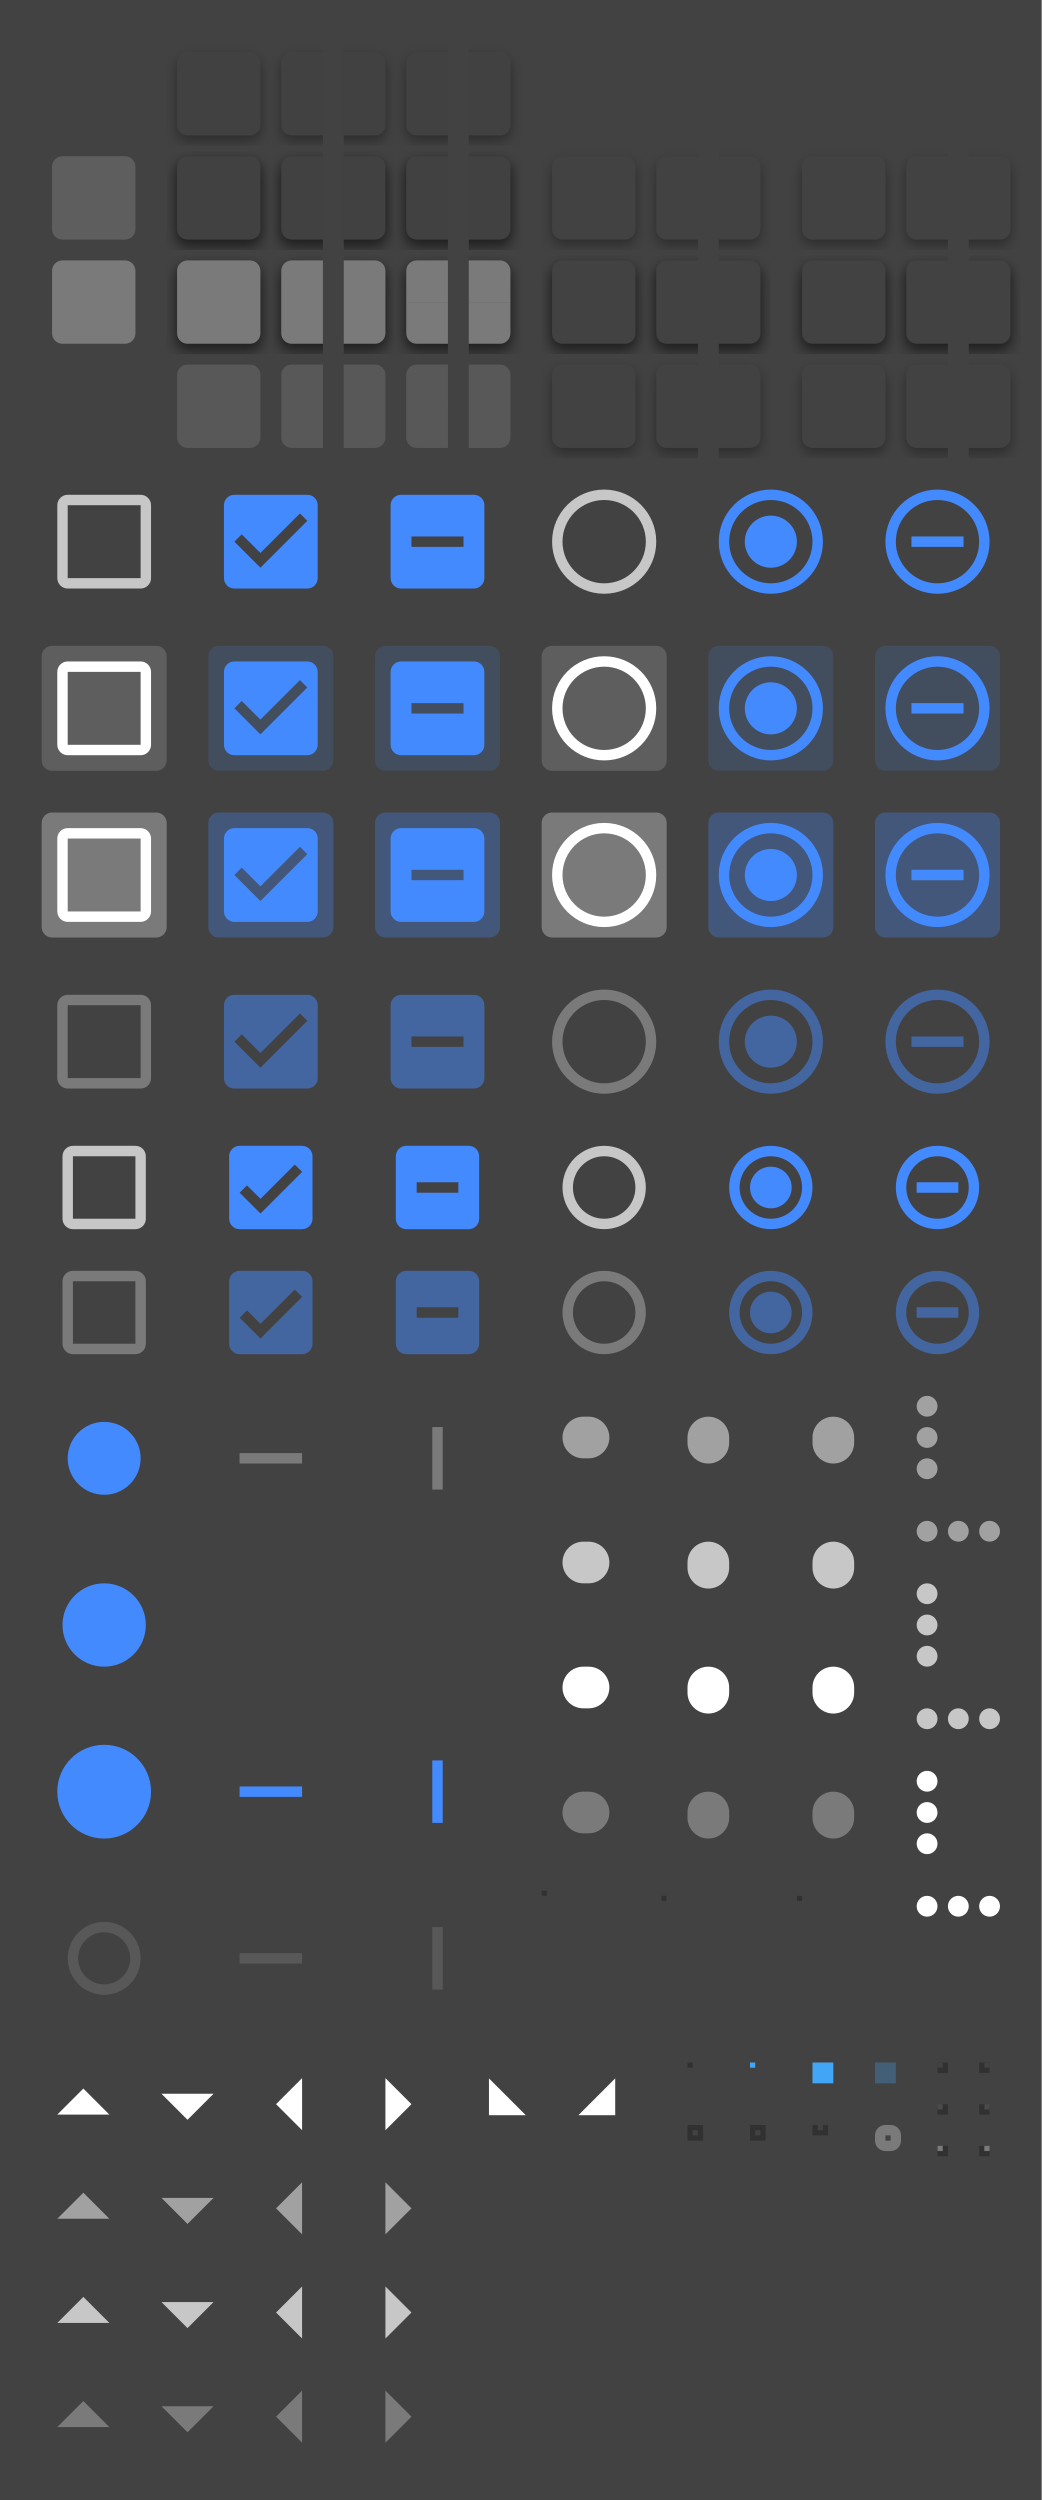
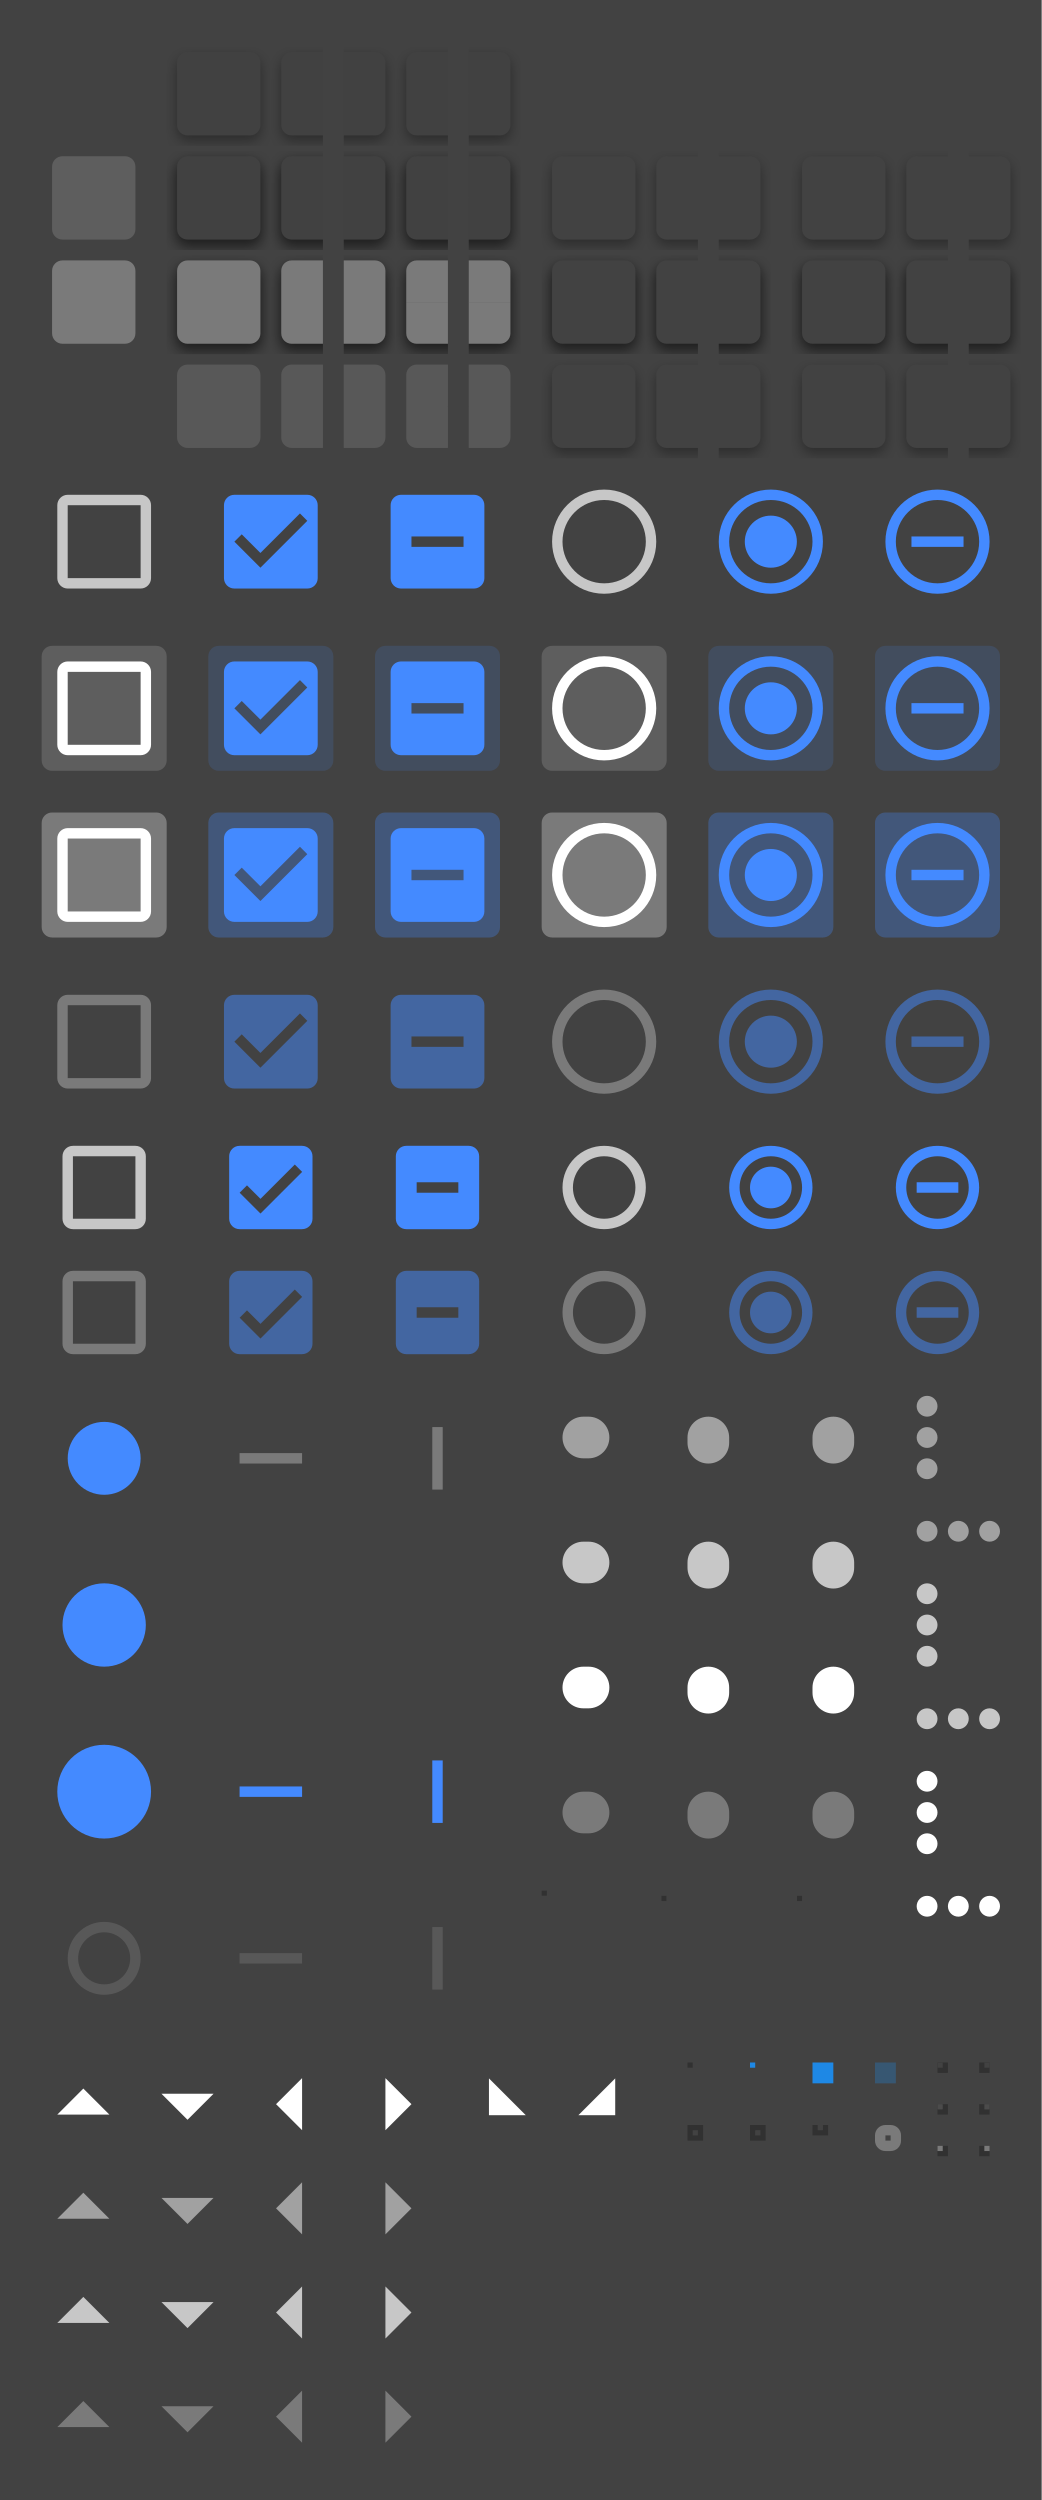
<svg xmlns="http://www.w3.org/2000/svg" xmlns:xlink="http://www.w3.org/1999/xlink" width="200" height="480" viewBox="0 0 200 480">
  <rect width="200" height="480" fill="url(#color-bg)" />
  <defs>
    <linearGradient id="color-fg">
      <stop stop-color="#FFFFFF" />
    </linearGradient>
    <linearGradient id="color-fg-disabled">
      <stop stop-color="#FFFFFF" stop-opacity="0.5" />
    </linearGradient>
    <linearGradient id="color-fg-secondary">
      <stop stop-color="#FFFFFF" stop-opacity="0.7" />
    </linearGradient>
    <linearGradient id="color-fg-secondary-disabled">
      <stop stop-color="#FFFFFF" stop-opacity="0.3" />
    </linearGradient>
    <linearGradient id="color-divider">
      <stop stop-color="#FFFFFF" stop-opacity="0.12" />
    </linearGradient>
    <linearGradient id="color-primary">
-       <stop stop-color="#42A5F5" />
+       <stop stop-color="#1E88E5" />
    </linearGradient>
    <linearGradient id="color-accent">
      <stop stop-color="#448aff" />
    </linearGradient>
    <linearGradient id="color-accent-insensitive">
      <stop stop-color="#448aff" stop-opacity="0.5" />
    </linearGradient>
    <linearGradient id="color-bg">
      <stop stop-color="#424242" />
    </linearGradient>
    <linearGradient id="color-bg-lighter">
      <stop stop-color="#414141" />
    </linearGradient>
    <linearGradient id="color-base">
      <stop stop-color="#424242" />
    </linearGradient>
    <linearGradient id="color-base-alt">
      <stop stop-color="#424242" />
    </linearGradient>
    <linearGradient id="color-border">
      <stop stop-color="#000000" stop-opacity="0.26" />
    </linearGradient>
    <filter id="1" color-interpolation-filters="sRGB" x="0" y="0" width="1" height="1">
      <feFlood flood-color="#000000" flood-opacity="0.12" result="flood" />
      <feComposite operator="in" in="flood" in2="SourceGraphic" result="composite1" />
      <feGaussianBlur stdDeviation="1.5" in="composite1" result="blur" />
      <feOffset dx="0" dy="1" result="offset" />
      <feComposite in="SourceGraphic" in2="offset" result="fbSourceGraphic" />
      <feFlood flood-color="#000000" flood-opacity="0.24" result="flood" />
      <feComposite operator="in" in="flood" in2="fbSourceGraphic" result="composite1" />
      <feGaussianBlur stdDeviation="1" in="composite1" result="blur" />
      <feOffset dx="0" dy="1" result="offset" />
      <feComposite in="fbSourceGraphic" in2="offset" result="composite2" />
    </filter>
    <rect id="1x1" width="1" height="1" />
    <rect id="2x2" width="2" height="2" />
    <rect id="4x4" width="4" height="4" />
    <rect id="16x16" width="16" height="16" opacity="0" />
    <rect id="17x17" width="17" height="17" opacity="0" />
    <rect id="24x24" width="24" height="24" opacity="0" />
    <clipPath id="left">
      <rect width="10" height="20" />
    </clipPath>
    <clipPath id="right">
      <rect width="10" height="20" x="10" />
    </clipPath>
    <clipPath id="left-top">
      <rect width="10" height="10" />
    </clipPath>
    <clipPath id="left-bottom">
      <rect width="10" height="10" y="10" />
    </clipPath>
    <clipPath id="right-top">
      <rect width="10" height="10" x="10" />
    </clipPath>
    <clipPath id="right-bottom">
      <rect width="10" height="10" x="10" y="10" />
    </clipPath>
    <g id="base-box">
      <rect width="20" height="20" opacity="0" />
      <rect x="2" y="2" width="16" height="16" rx="2" ry="2" />
    </g>
    <use xlink:href="#base-box" id="base-flat-button" fill="url(#color-fg)" opacity="0" />
    <use xlink:href="#base-box" id="base-flat-button-hover" fill="url(#color-fg)" opacity="0.15" />
    <use xlink:href="#base-box" id="base-flat-button-active" fill="url(#color-fg)" opacity="0.3" />
    <use xlink:href="#base-box" id="base-flat-button-insensitive" fill="url(#color-fg)" opacity="0" />
    <use xlink:href="#base-box" id="base-button" fill="url(#color-bg-lighter)" filter="url(#1)" />
    <use xlink:href="#base-button" id="base-button-hover" filter="url(#1)" />
    <g id="base-button-active">
      <use xlink:href="#base-button-hover" />
      <use xlink:href="#base-flat-button-active" />
    </g>
    <use xlink:href="#base-box" id="base-button-insensitive" fill="url(#color-divider)" />
    <use xlink:href="#1x1" id="base-entry-background" fill="url(#color-base)" />
    <use xlink:href="#1x1" id="base-entry-background-insensitive" fill="url(#color-base-alt)" />
    <use xlink:href="#base-box" id="base-entry-box" fill="url(#color-base)" filter="url(#1)" />
    <use xlink:href="#base-entry-box" id="base-entry-box-active" filter="url(#1)" />
    <use xlink:href="#base-box" id="base-entry-box-insensitive" fill="url(#color-base-alt)" filter="url(#1)" />
    <rect id="background-fill" width="20" height="20" />
    <g id="base-entry">
      <use xlink:href="#background-fill" />
      <use xlink:href="#base-entry-box" />
    </g>
    <g id="base-entry-active">
      <use xlink:href="#background-fill" />
      <use xlink:href="#base-entry-box-active" />
    </g>
    <g id="base-entry-insensitive">
      <use xlink:href="#background-fill" />
      <use xlink:href="#base-entry-box-insensitive" />
    </g>
    <use clip-path="url(#left)" xlink:href="#base-button" id="base-combo-rtl-button" />
    <use clip-path="url(#left)" xlink:href="#base-button-hover" id="base-combo-rtl-button-hover" />
    <use clip-path="url(#left)" xlink:href="#base-button-active" id="base-combo-rtl-button-active" />
    <use clip-path="url(#left)" xlink:href="#base-button-insensitive" id="base-combo-rtl-button-insensitive" />
    <use clip-path="url(#right)" xlink:href="#base-button" id="base-combo-ltr-button" />
    <use clip-path="url(#right)" xlink:href="#base-button-hover" id="base-combo-ltr-button-hover" />
    <use clip-path="url(#right)" xlink:href="#base-button-active" id="base-combo-ltr-button-active" />
    <use clip-path="url(#right)" xlink:href="#base-button-insensitive" id="base-combo-ltr-button-insensitive" />
    <use clip-path="url(#left-top)" xlink:href="#base-button" id="base-spin-rtl-up" />
    <use clip-path="url(#left-top)" xlink:href="#base-button-hover" id="base-spin-rtl-up-hover" />
    <use clip-path="url(#left-top)" xlink:href="#base-button-active" id="base-spin-rtl-up-active" />
    <use clip-path="url(#left-top)" xlink:href="#base-button-insensitive" id="base-spin-rtl-up-insensitive" />
    <use clip-path="url(#left-bottom)" xlink:href="#base-button" id="base-spin-rtl-down" />
    <use clip-path="url(#left-bottom)" xlink:href="#base-button-hover" id="base-spin-rtl-down-hover" />
    <use clip-path="url(#left-bottom)" xlink:href="#base-button-active" id="base-spin-rtl-down-active" />
    <use clip-path="url(#left-bottom)" xlink:href="#base-button-insensitive" id="base-spin-rtl-down-insensitive" />
    <use clip-path="url(#right-top)" xlink:href="#base-button" id="base-spin-ltr-up" />
    <use clip-path="url(#right-top)" xlink:href="#base-button-hover" id="base-spin-ltr-up-hover" />
    <use clip-path="url(#right-top)" xlink:href="#base-button-active" id="base-spin-ltr-up-active" />
    <use clip-path="url(#right-top)" xlink:href="#base-button-insensitive" id="base-spin-ltr-up-insensitive" />
    <use clip-path="url(#right-bottom)" xlink:href="#base-button" id="base-spin-ltr-down" />
    <use clip-path="url(#right-bottom)" xlink:href="#base-button-hover" id="base-spin-ltr-down-hover" />
    <use clip-path="url(#right-bottom)" xlink:href="#base-button-active" id="base-spin-ltr-down-active" />
    <use clip-path="url(#right-bottom)" xlink:href="#base-button-insensitive" id="base-spin-ltr-down-insensitive" />
    <use clip-path="url(#left)" xlink:href="#base-entry" id="base-combo-ltr-entry" />
    <use clip-path="url(#left)" xlink:href="#base-entry-active" id="base-combo-ltr-entry-active" />
    <use clip-path="url(#left)" xlink:href="#base-entry-insensitive" id="base-combo-ltr-entry-insensitive" />
    <use clip-path="url(#right)" xlink:href="#base-entry" id="base-combo-rtl-entry" />
    <use clip-path="url(#right)" xlink:href="#base-entry-active" id="base-combo-rtl-entry-active" />
    <use clip-path="url(#right)" xlink:href="#base-entry-insensitive" id="base-combo-rtl-entry-insensitive" />
    <path id="checkbox-unchecked-path" d="M19 5v14H5V5h14m0-2H5c-1.1 0-2 .9-2 2v14c0 1.1.9 2 2 2h14c1.1 0 2-.9 2-2V5c0-1.1-.9-2-2-2z" />
    <path id="checkbox-checked-path" d="M19 3H5c-1.11 0-2 .9-2 2v14c0 1.1.89 2 2 2h14c1.11 0 2-.9 2-2V5c0-1.1-.89-2-2-2zm-9 14l-5-5 1.41-1.41L10 14.17l7.59-7.59L19 8l-9 9z" />
    <path id="checkbox-mixed-path" d="M19 3H5c-1.1 0-2 .9-2 2v14c0 1.1.9 2 2 2h14c1.1 0 2-.9 2-2V5c0-1.1-.9-2-2-2zm-2 10H7v-2h10v2z" />
    <path id="radio-unchecked-path" d="M12 2C6.48 2 2 6.48 2 12s4.48 10 10 10 10-4.48 10-10S17.52 2 12 2zm0 18c-4.42 0-8-3.58-8-8s3.58-8 8-8 8 3.58 8 8-3.58 8-8 8z" />
    <path id="radio-checked-path" d="M12 7c-2.76 0-5 2.24-5 5s2.24 5 5 5 5-2.24 5-5-2.24-5-5-5zm0-5C6.48 2 2 6.48 2 12s4.48 10 10 10 10-4.48 10-10S17.52 2 12 2zm0 18c-4.42 0-8-3.58-8-8s3.58-8 8-8 8 3.58 8 8-3.58 8-8 8z" />
    <path id="radio-mixed-path" d="m12 2c-5.52 0-10 4.48-10 10s4.48 10 10 10 10-4.48 10-10-4.48-10-10-10zm0 2c4.42 0 8 3.58 8 8s-3.58 8-8 8-8-3.58-8-8 3.58-8 8-8zm-5 7v2h10v-2h-10z" />
    <path id="menu-checkbox-unchecked-path" d="m2 0a2 2 0 0 0 -2 2v12a2 2 0 0 0 2 2h12a2 2 0 0 0 2 -2v-12a2 2 0 0 0 -2 -2h-12zm0 2h12v12h-12v-12z" />
    <path id="menu-checkbox-checked-path" d="m2 0a2 2 0 0 0 -2 2v12a2 2 0 0 0 2 2h12a2 2 0 0 0 2 -2v-12a2 2 0 0 0 -2 -2h-12zm10.6 3.59l1.41 1.41-8 8-4-4 1.41-1.41 2.59 2.59 6.59-6.59z" />
    <path id="menu-checkbox-mixed-path" d="m2 0a2 2 0 0 0 -2 2v12a2 2 0 0 0 2 2h12a2 2 0 0 0 2 -2v-12a2 2 0 0 0 -2 -2h-12zm2 7h8v2h-8v-2z" />
    <path id="menu-radio-unchecked-path" d="m8 0a8 8 0 0 0 -8 8 8 8 0 0 0 8 8 8 8 0 0 0 8 -8 8 8 0 0 0 -8 -8zm0 2a6 6 0 0 1 6 6 6 6 0 0 1 -6 6 6 6 0 0 1 -6 -6 6 6 0 0 1 6 -6z" />
    <path id="menu-radio-checked-path" d="m8 0a8 8 0 0 0 -8 8 8 8 0 0 0 8 8 8 8 0 0 0 8 -8 8 8 0 0 0 -8 -8zm0 2a6 6 0 0 1 6 6 6 6 0 0 1 -6 6 6 6 0 0 1 -6 -6 6 6 0 0 1 6 -6zm0 2a4 4 0 0 0 -4 4 4 4 0 0 0 4 4 4 4 0 0 0 4 -4 4 4 0 0 0 -4 -4z" />
    <path id="menu-radio-mixed-path" d="m8 0a8 8 0 0 0 -8 8 8 8 0 0 0 8 8 8 8 0 0 0 8 -8 8 8 0 0 0 -8 -8zm0 2a6 6 0 0 1 6 6 6 6 0 0 1 -6 6 6 6 0 0 1 -6 -6 6 6 0 0 1 6 -6zm-4 5v2h8v-2h-8z" />
    <rect id="button-fill" width="24" height="24" rx="2" ry="2" />
    <g id="base-checkbox-unchecked">
      <use xlink:href="#button-fill" opacity="0" />
      <use xlink:href="#checkbox-unchecked-path" />
    </g>
    <g id="base-checkbox-unchecked-hover">
      <use xlink:href="#button-fill" opacity="0.15" />
      <use xlink:href="#checkbox-unchecked-path" />
    </g>
    <g id="base-checkbox-unchecked-active">
      <use xlink:href="#button-fill" opacity="0.3" />
      <use xlink:href="#checkbox-unchecked-path" />
    </g>
    <g id="base-checkbox-checked">
      <use xlink:href="#button-fill" opacity="0" />
      <use xlink:href="#checkbox-checked-path" />
    </g>
    <g id="base-checkbox-checked-hover">
      <use xlink:href="#button-fill" opacity="0.15" />
      <use xlink:href="#checkbox-checked-path" />
    </g>
    <g id="base-checkbox-checked-active">
      <use xlink:href="#button-fill" opacity="0.3" />
      <use xlink:href="#checkbox-checked-path" />
    </g>
    <g id="base-checkbox-mixed">
      <use xlink:href="#button-fill" opacity="0" />
      <use xlink:href="#checkbox-mixed-path" />
    </g>
    <g id="base-checkbox-mixed-hover">
      <use xlink:href="#button-fill" opacity="0.15" />
      <use xlink:href="#checkbox-mixed-path" />
    </g>
    <g id="base-checkbox-mixed-active">
      <use xlink:href="#button-fill" opacity="0.3" />
      <use xlink:href="#checkbox-mixed-path" />
    </g>
    <g id="base-radio-unchecked">
      <use xlink:href="#button-fill" opacity="0" />
      <use xlink:href="#radio-unchecked-path" />
    </g>
    <g id="base-radio-unchecked-hover">
      <use xlink:href="#button-fill" opacity="0.15" />
      <use xlink:href="#radio-unchecked-path" />
    </g>
    <g id="base-radio-unchecked-active">
      <use xlink:href="#button-fill" opacity="0.3" />
      <use xlink:href="#radio-unchecked-path" />
    </g>
    <g id="base-radio-checked">
      <use xlink:href="#button-fill" opacity="0" />
      <use xlink:href="#radio-checked-path" />
    </g>
    <g id="base-radio-checked-hover">
      <use xlink:href="#button-fill" opacity="0.15" />
      <use xlink:href="#radio-checked-path" />
    </g>
    <g id="base-radio-checked-active">
      <use xlink:href="#button-fill" opacity="0.3" />
      <use xlink:href="#radio-checked-path" />
    </g>
    <g id="base-radio-mixed">
      <use xlink:href="#button-fill" opacity="0" />
      <use xlink:href="#radio-mixed-path" />
    </g>
    <g id="base-radio-mixed-hover">
      <use xlink:href="#button-fill" opacity="0.15" />
      <use xlink:href="#radio-mixed-path" />
    </g>
    <g id="base-radio-mixed-active">
      <use xlink:href="#button-fill" opacity="0.3" />
      <use xlink:href="#radio-mixed-path" />
    </g>
    <g id="base-menu-checkbox-unchecked">
      <use xlink:href="#16x16" />
      <use xlink:href="#menu-checkbox-unchecked-path" />
    </g>
    <g id="base-menu-checkbox-checked">
      <use xlink:href="#16x16" />
      <use xlink:href="#menu-checkbox-checked-path" />
    </g>
    <g id="base-menu-checkbox-mixed">
      <use xlink:href="#16x16" />
      <use xlink:href="#menu-checkbox-mixed-path" />
    </g>
    <g id="base-menu-radio-unchecked">
      <use xlink:href="#16x16" />
      <use xlink:href="#menu-radio-unchecked-path" />
    </g>
    <g id="base-menu-radio-checked">
      <use xlink:href="#16x16" />
      <use xlink:href="#menu-radio-checked-path" />
    </g>
    <g id="base-menu-radio-mixed">
      <use xlink:href="#16x16" />
      <use xlink:href="#menu-radio-mixed-path" />
    </g>
    <g id="base-scale-slider">
      <use xlink:href="#24x24" />
      <circle cx="12" cy="12" r="7" fill="url(#color-accent)" />
    </g>
    <g id="base-scale-slider-hover">
      <use xlink:href="#24x24" />
      <circle cx="12" cy="12" r="8" fill="url(#color-accent)" />
    </g>
    <g id="base-scale-slider-active">
      <use xlink:href="#24x24" />
      <circle cx="12" cy="12" r="9" fill="url(#color-accent)" />
    </g>
    <g id="base-scale-slider-insensitive">
      <use xlink:href="#24x24" />
      <circle cx="12" cy="12" r="7" fill="url(#color-bg)" />
      <circle cx="12" cy="12" r="6" fill="none" stroke="url(#color-divider)" stroke-width="2" />
    </g>
    <g id="base-scale-horz-trough">
      <use xlink:href="#24x24" />
      <rect width="12" height="2" x="6" y="11" />
    </g>
    <g id="base-scale-vert-trough">
      <use xlink:href="#24x24" />
      <rect width="2" height="12" x="11" y="6" />
    </g>
    <g id="base-scrollbar-horz-slider">
      <use xlink:href="#17x17" y="-1" />
      <rect width="9" height="8" x="4" y="4" ry="4" />
    </g>
    <g id="base-scrollbar-horz-trough">
      <use xlink:href="#base-border" y="-1" />
      <use xlink:href="#base-entry-background" />
    </g>
    <use xlink:href="#base-scrollbar-horz-slider" id="base-scrollbar-vert-ltr-slider" transform="rotate(-90 8.5 8.5)" />
    <use xlink:href="#base-scrollbar-horz-trough" id="base-scrollbar-vert-ltr-trough" transform="rotate(-90 0.5 0.5)" />
    <use xlink:href="#base-scrollbar-horz-slider" id="base-scrollbar-vert-rtl-slider" transform="rotate(90 8 8)" />
    <use xlink:href="#base-scrollbar-horz-trough" id="base-scrollbar-vert-rtl-trough" transform="rotate(90 0.5 0.5)" />
    <g id="base-handle-horz">
      <circle cx="2" cy="2" r="2" />
      <circle cx="8" cy="2" r="2" />
      <circle cx="14" cy="2" r="2" />
    </g>
    <use xlink:href="#base-handle-horz" id="base-handle-vert" transform="rotate(90 2 2)" />
    <path id="pan-path" d="M 13,6 8,11 3,6 Z" />
    <g id="base-pan-down">
      <use xlink:href="#16x16" />
      <use xlink:href="#pan-path" />
    </g>
    <g id="base-pan-up">
      <use xlink:href="#16x16" />
      <use xlink:href="#pan-path" transform="rotate(180 8 8)" />
    </g>
    <g id="base-pan-left">
      <use xlink:href="#16x16" />
      <use xlink:href="#pan-path" transform="rotate(90 8 8)" />
    </g>
    <g id="base-pan-right">
      <use xlink:href="#16x16" />
      <use xlink:href="#pan-path" transform="rotate(-90 8 8)" />
    </g>
    <g id="base-pan-left-semi">
      <use xlink:href="#16x16" />
      <use xlink:href="#pan-path" transform="rotate(45 8 8)" />
    </g>
    <g id="base-pan-right-semi">
      <use xlink:href="#16x16" />
      <use xlink:href="#pan-path" transform="rotate(-45 8 8)" />
    </g>
    <use xlink:href="#1x1" id="base-border" fill="url(#color-border)" />
    <use xlink:href="#1x1" id="base-tab" fill="url(#color-primary)" />
    <use xlink:href="#4x4" id="base-progressbar-progress" fill="url(#color-primary)" />
    <g id="base-progressbar-trough">
      <use xlink:href="#4x4" fill="url(#color-bg)" />
      <use xlink:href="#base-progressbar-progress" opacity="0.3" />
    </g>
    <rect id="base-frame" x="0.5" y="0.5" width="2" height="2" fill="none" stroke="url(#color-border)" stroke-width="1" />
    <g id="base-frame-notebook">
      <rect width="3" height="3" fill="url(#color-border)" />
      <use xlink:href="#1x1" x="1" y="1" fill="url(#color-base)" />
    </g>
    <g id="base-frame-inline">
      <rect width="3" height="2" fill="url(#color-border)" />
      <use xlink:href="#1x1" x="1" fill="url(#color-base-alt)" />
    </g>
    <rect id="base-focus" x="1" y="1" width="3" height="3" rx="1" ry="1" fill="none" stroke="url(#color-fg)" stroke-width="2" opacity="0.3" />
    <g id="base-treeview-ltr-button">
      <use xlink:href="#2x2" fill="url(#color-base)" />
      <use xlink:href="#2x2" fill="url(#color-border)" />
      <use xlink:href="#1x1" fill="url(#color-base)" />
    </g>
    <g id="base-treeview-ltr-button-hover">
      <use xlink:href="#base-treeview-ltr-button" />
      <use xlink:href="#1x1" fill="url(#color-fg)" opacity="0.05" />
    </g>
    <g id="base-treeview-ltr-button-active">
      <use xlink:href="#base-treeview-ltr-button" />
      <use xlink:href="#1x1" fill="url(#color-fg)" opacity="0.3" />
    </g>
    <use xlink:href="#base-treeview-ltr-button" id="base-treeview-rtl-button" transform="scale(-1 1)" />
    <use xlink:href="#base-treeview-ltr-button-hover" id="base-treeview-rtl-button-hover" transform="scale(-1 1)" />
    <use xlink:href="#base-treeview-ltr-button-active" id="base-treeview-rtl-button-active" transform="scale(-1 1)" />
  </defs>
  <use x="8" y="8" xlink:href="#base-flat-button" id="flat-button" />
  <use x="8" y="28" xlink:href="#base-flat-button-hover" id="flat-button-hover" />
  <use x="8" y="48" xlink:href="#base-flat-button-active" id="flat-button-active" />
  <use x="8" y="68" xlink:href="#base-flat-button-insensitive" id="flat-button-insensitive" />
  <use x="32" y="8" xlink:href="#base-button" id="button" />
  <use x="32" y="28" xlink:href="#base-button-hover" id="button-hover" />
  <use x="32" y="48" xlink:href="#base-button-active" id="button-active" />
  <use x="32" y="68" xlink:href="#base-button-insensitive" id="button-insensitive" />
  <use x="52" y="8" xlink:href="#base-combo-rtl-button" id="combo-rtl-button" />
  <use x="52" y="28" xlink:href="#base-combo-rtl-button-hover" id="combo-rtl-button-hover" />
  <use x="52" y="48" xlink:href="#base-combo-rtl-button-active" id="combo-rtl-button-active" />
  <use x="52" y="68" xlink:href="#base-combo-rtl-button-insensitive" id="combo-rtl-button-insensitive" />
  <use x="56" y="8" xlink:href="#base-combo-ltr-button" id="combo-ltr-button" />
  <use x="56" y="28" xlink:href="#base-combo-ltr-button-hover" id="combo-ltr-button-hover" />
  <use x="56" y="48" xlink:href="#base-combo-ltr-button-active" id="combo-ltr-button-active" />
  <use x="56" y="68" xlink:href="#base-combo-ltr-button-insensitive" id="combo-ltr-button-insensitive" />
  <use x="76" y="8" xlink:href="#base-spin-rtl-up" id="spin-rtl-up" />
  <use x="76" y="28" xlink:href="#base-spin-rtl-up-hover" id="spin-rtl-up-hover" />
  <use x="76" y="48" xlink:href="#base-spin-rtl-up-active" id="spin-rtl-up-active" />
  <use x="76" y="68" xlink:href="#base-spin-rtl-up-insensitive" id="spin-rtl-up-insensitive" />
  <use x="76" y="8" xlink:href="#base-spin-rtl-down" id="spin-rtl-down" />
  <use x="76" y="28" xlink:href="#base-spin-rtl-down-hover" id="spin-rtl-down-hover" />
  <use x="76" y="48" xlink:href="#base-spin-rtl-down-active" id="spin-rtl-down-active" />
  <use x="76" y="68" xlink:href="#base-spin-rtl-down-insensitive" id="spin-rtl-down-insensitive" />
  <use x="80" y="8" xlink:href="#base-spin-ltr-up" id="spin-ltr-up" />
  <use x="80" y="28" xlink:href="#base-spin-ltr-up-hover" id="spin-ltr-up-hover" />
  <use x="80" y="48" xlink:href="#base-spin-ltr-up-active" id="spin-ltr-up-active" />
  <use x="80" y="68" xlink:href="#base-spin-ltr-up-insensitive" id="spin-ltr-up-insensitive" />
  <use x="80" y="8" xlink:href="#base-spin-ltr-down" id="spin-ltr-down" />
  <use x="80" y="28" xlink:href="#base-spin-ltr-down-hover" id="spin-ltr-down-hover" />
  <use x="80" y="48" xlink:href="#base-spin-ltr-down-active" id="spin-ltr-down-active" />
  <use x="80" y="68" xlink:href="#base-spin-ltr-down-insensitive" id="spin-ltr-down-insensitive" />
  <use x="104" y="8" xlink:href="#base-entry-background" id="entry-background" />
  <use x="104" y="16" xlink:href="#base-entry-background-insensitive" id="entry-background-insensitive" />
  <use x="104" y="28" xlink:href="#base-entry" fill="url(#color-bg)" id="entry" />
  <use x="104" y="48" xlink:href="#base-entry-active" fill="url(#color-bg)" id="entry-active" />
  <use x="104" y="68" xlink:href="#base-entry-insensitive" fill="url(#color-bg)" id="entry-insensitive" />
  <use x="124" y="28" xlink:href="#base-combo-ltr-entry" fill="url(#color-bg)" id="combo-ltr-entry" />
  <use x="124" y="48" xlink:href="#base-combo-ltr-entry-active" fill="url(#color-bg)" id="combo-ltr-entry-active" />
  <use x="124" y="68" xlink:href="#base-combo-ltr-entry-insensitive" fill="url(#color-bg)" id="combo-ltr-entry-insensitive" />
  <use x="128" y="28" xlink:href="#base-combo-rtl-entry" fill="url(#color-bg)" id="combo-rtl-entry" />
  <use x="128" y="48" xlink:href="#base-combo-rtl-entry-active" fill="url(#color-bg)" id="combo-rtl-entry-active" />
  <use x="128" y="68" xlink:href="#base-combo-rtl-entry-insensitive" fill="url(#color-bg)" id="combo-rtl-entry-insensitive" />
  <use x="152" y="28" xlink:href="#base-entry" fill="url(#color-base)" id="notebook-entry" />
  <use x="152" y="48" xlink:href="#base-entry-active" fill="url(#color-base)" id="notebook-entry-active" />
  <use x="152" y="68" xlink:href="#base-entry-insensitive" fill="url(#color-base)" id="notebook-entry-insensitive" />
  <use x="172" y="28" xlink:href="#base-combo-ltr-entry" fill="url(#color-base)" id="notebook-combo-ltr-entry" />
  <use x="172" y="48" xlink:href="#base-combo-ltr-entry-active" fill="url(#color-base)" id="notebook-combo-ltr-entry-active" />
  <use x="172" y="68" xlink:href="#base-combo-ltr-entry-insensitive" fill="url(#color-base)" id="notebook-combo-ltr-entry-insensitive" />
  <use x="176" y="28" xlink:href="#base-combo-rtl-entry" fill="url(#color-base)" id="notebook-combo-rtl-entry" />
  <use x="176" y="48" xlink:href="#base-combo-rtl-entry-active" fill="url(#color-base)" id="notebook-combo-rtl-entry-active" />
  <use x="176" y="68" xlink:href="#base-combo-rtl-entry-insensitive" fill="url(#color-base)" id="notebook-combo-rtl-entry-insensitive" />
  <use x="8" y="92" xlink:href="#base-checkbox-unchecked" fill="url(#color-fg-secondary)" id="checkbox-unchecked" />
  <use x="8" y="124" xlink:href="#base-checkbox-unchecked-hover" fill="url(#color-fg)" id="checkbox-unchecked-hover" />
  <use x="8" y="156" xlink:href="#base-checkbox-unchecked-active" fill="url(#color-fg)" id="checkbox-unchecked-active" />
  <use x="8" y="188" xlink:href="#base-checkbox-unchecked" fill="url(#color-fg-secondary-disabled)" id="checkbox-unchecked-insensitive" />
  <use x="40" y="92" xlink:href="#base-checkbox-checked" fill="url(#color-accent)" id="checkbox-checked" />
  <use x="40" y="124" xlink:href="#base-checkbox-checked-hover" fill="url(#color-accent)" id="checkbox-checked-hover" />
  <use x="40" y="156" xlink:href="#base-checkbox-checked-active" fill="url(#color-accent)" id="checkbox-checked-active" />
  <use x="40" y="188" xlink:href="#base-checkbox-checked" fill="url(#color-accent-insensitive)" id="checkbox-checked-insensitive" />
  <use x="72" y="92" xlink:href="#base-checkbox-mixed" fill="url(#color-accent)" id="checkbox-mixed" />
  <use x="72" y="124" xlink:href="#base-checkbox-mixed-hover" fill="url(#color-accent)" id="checkbox-mixed-hover" />
  <use x="72" y="156" xlink:href="#base-checkbox-mixed-active" fill="url(#color-accent)" id="checkbox-mixed-active" />
  <use x="72" y="188" xlink:href="#base-checkbox-mixed" fill="url(#color-accent-insensitive)" id="checkbox-mixed-insensitive" />
  <use x="104" y="92" xlink:href="#base-radio-unchecked" fill="url(#color-fg-secondary)" id="radio-unchecked" />
  <use x="104" y="124" xlink:href="#base-radio-unchecked-hover" fill="url(#color-fg)" id="radio-unchecked-hover" />
  <use x="104" y="156" xlink:href="#base-radio-unchecked-active" fill="url(#color-fg)" id="radio-unchecked-active" />
  <use x="104" y="188" xlink:href="#base-radio-unchecked" fill="url(#color-fg-secondary-disabled)" id="radio-unchecked-insensitive" />
  <use x="136" y="92" xlink:href="#base-radio-checked" fill="url(#color-accent)" id="radio-checked" />
  <use x="136" y="124" xlink:href="#base-radio-checked-hover" fill="url(#color-accent)" id="radio-checked-hover" />
  <use x="136" y="156" xlink:href="#base-radio-checked-active" fill="url(#color-accent)" id="radio-checked-active" />
  <use x="136" y="188" xlink:href="#base-radio-checked" fill="url(#color-accent-insensitive)" id="radio-checked-insensitive" />
  <use x="168" y="92" xlink:href="#base-radio-mixed" fill="url(#color-accent)" id="radio-mixed" />
  <use x="168" y="124" xlink:href="#base-radio-mixed-hover" fill="url(#color-accent)" id="radio-mixed-hover" />
  <use x="168" y="156" xlink:href="#base-radio-mixed-active" fill="url(#color-accent)" id="radio-mixed-active" />
  <use x="168" y="188" xlink:href="#base-radio-mixed" fill="url(#color-accent-insensitive)" id="radio-mixed-insensitive" />
  <use x="12" y="220" xlink:href="#base-menu-checkbox-unchecked" fill="url(#color-fg-secondary)" id="menu-checkbox-unchecked" />
  <use x="12" y="244" xlink:href="#base-menu-checkbox-unchecked" fill="url(#color-fg-secondary-disabled)" id="menu-checkbox-unchecked-insensitive" />
  <use x="44" y="220" xlink:href="#base-menu-checkbox-checked" fill="url(#color-accent)" id="menu-checkbox-checked" />
  <use x="44" y="244" xlink:href="#base-menu-checkbox-checked" fill="url(#color-accent-insensitive)" id="menu-checkbox-checked-insensitive" />
  <use x="76" y="220" xlink:href="#base-menu-checkbox-mixed" fill="url(#color-accent)" id="menu-checkbox-mixed" />
  <use x="76" y="244" xlink:href="#base-menu-checkbox-mixed" fill="url(#color-accent-insensitive)" id="menu-checkbox-mixed-insensitive" />
  <use x="108" y="220" xlink:href="#base-menu-radio-unchecked" fill="url(#color-fg-secondary)" id="menu-radio-unchecked" />
  <use x="108" y="244" xlink:href="#base-menu-radio-unchecked" fill="url(#color-fg-secondary-disabled)" id="menu-radio-unchecked-insensitive" />
  <use x="140" y="220" xlink:href="#base-menu-radio-checked" fill="url(#color-accent)" id="menu-radio-checked" />
  <use x="140" y="244" xlink:href="#base-menu-radio-checked" fill="url(#color-accent-insensitive)" id="menu-radio-checked-insensitive" />
  <use x="172" y="220" xlink:href="#base-menu-radio-mixed" fill="url(#color-accent)" id="menu-radio-mixed" />
  <use x="172" y="244" xlink:href="#base-menu-radio-mixed" fill="url(#color-accent-insensitive)" id="menu-radio-mixed-insensitive" />
  <use x="8" y="268" xlink:href="#base-scale-slider" id="scale-slider" />
  <use x="8" y="300" xlink:href="#base-scale-slider-hover" id="scale-slider-hover" />
  <use x="8" y="332" xlink:href="#base-scale-slider-active" id="scale-slider-active" />
  <use x="8" y="364" xlink:href="#base-scale-slider-insensitive" id="scale-slider-insensitive" />
  <use x="40" y="268" xlink:href="#base-scale-horz-trough" fill="url(#color-fg-secondary-disabled)" id="scale-horz-trough" />
  <use x="40" y="332" xlink:href="#base-scale-horz-trough" fill="url(#color-accent)" id="scale-horz-trough-active" />
  <use x="40" y="364" xlink:href="#base-scale-horz-trough" fill="url(#color-divider)" id="scale-horz-trough-insensitive" />
  <use x="72" y="268" xlink:href="#base-scale-vert-trough" fill="url(#color-fg-secondary-disabled)" id="scale-vert-trough" />
  <use x="72" y="332" xlink:href="#base-scale-vert-trough" fill="url(#color-accent)" id="scale-vert-trough-active" />
  <use x="72" y="364" xlink:href="#base-scale-vert-trough" fill="url(#color-divider)" id="scale-vert-trough-insensitive" />
  <use x="104" y="268" xlink:href="#base-scrollbar-horz-slider" fill="url(#color-fg-disabled)" id="scrollbar-horz-slider" />
  <use x="104" y="292" xlink:href="#base-scrollbar-horz-slider" fill="url(#color-fg-secondary)" id="scrollbar-horz-slider-hover" />
  <use x="104" y="316" xlink:href="#base-scrollbar-horz-slider" fill="url(#color-fg)" id="scrollbar-horz-slider-active" />
  <use x="104" y="340" xlink:href="#base-scrollbar-horz-slider" fill="url(#color-fg-secondary-disabled)" id="scrollbar-horz-slider-insensitive" />
  <use x="104" y="364" xlink:href="#base-scrollbar-horz-trough" id="scrollbar-horz-trough" />
  <use x="128" y="268" xlink:href="#base-scrollbar-vert-ltr-slider" fill="url(#color-fg-disabled)" id="scrollbar-vert-ltr-slider" />
  <use x="128" y="292" xlink:href="#base-scrollbar-vert-ltr-slider" fill="url(#color-fg-secondary)" id="scrollbar-vert-ltr-slider-hover" />
  <use x="128" y="316" xlink:href="#base-scrollbar-vert-ltr-slider" fill="url(#color-fg)" id="scrollbar-vert-ltr-slider-active" />
  <use x="128" y="340" xlink:href="#base-scrollbar-vert-ltr-slider" fill="url(#color-fg-secondary-disabled)" id="scrollbar-vert-ltr-slider-insensitive" />
  <use x="128" y="364" xlink:href="#base-scrollbar-vert-ltr-trough" id="scrollbar-vert-ltr-trough" />
  <use x="152" y="268" xlink:href="#base-scrollbar-vert-rtl-slider" fill="url(#color-fg-disabled)" id="scrollbar-vert-rtl-slider" />
  <use x="152" y="292" xlink:href="#base-scrollbar-vert-rtl-slider" fill="url(#color-fg-secondary)" id="scrollbar-vert-rtl-slider-hover" />
  <use x="152" y="316" xlink:href="#base-scrollbar-vert-rtl-slider" fill="url(#color-fg)" id="scrollbar-vert-rtl-slider-active" />
  <use x="152" y="340" xlink:href="#base-scrollbar-vert-rtl-slider" fill="url(#color-fg-secondary-disabled)" id="scrollbar-vert-rtl-slider-insensitive" />
  <use x="152" y="364" xlink:href="#base-scrollbar-vert-rtl-trough" id="scrollbar-vert-rtl-trough" />
  <use x="176" y="292" xlink:href="#base-handle-horz" fill="url(#color-fg-disabled)" id="handle-horz" />
  <use x="176" y="328" xlink:href="#base-handle-horz" fill="url(#color-fg-secondary)" id="handle-horz-hover" />
  <use x="176" y="364" xlink:href="#base-handle-horz" fill="url(#color-fg)" id="handle-horz-active" />
  <use x="176" y="268" xlink:href="#base-handle-vert" fill="url(#color-fg-disabled)" id="handle-vert" />
  <use x="176" y="304" xlink:href="#base-handle-vert" fill="url(#color-fg-secondary)" id="handle-vert-hover" />
  <use x="176" y="340" xlink:href="#base-handle-vert" fill="url(#color-fg)" id="handle-vert-active" />
  <use x="8" y="396" xlink:href="#base-pan-up" fill="url(#color-fg)" id="pan-up" />
  <use x="8" y="416" xlink:href="#base-pan-up" fill="url(#color-fg-disabled)" id="pan-up-insensitive" />
  <use x="8" y="436" xlink:href="#base-pan-up" fill="url(#color-fg-secondary)" id="pan-up-alt" />
  <use x="8" y="456" xlink:href="#base-pan-up" fill="url(#color-fg-secondary-disabled)" id="pan-up-alt-insensitive" />
  <use x="28" y="396" xlink:href="#base-pan-down" fill="url(#color-fg)" id="pan-down" />
  <use x="28" y="416" xlink:href="#base-pan-down" fill="url(#color-fg-disabled)" id="pan-down-insensitive" />
  <use x="28" y="436" xlink:href="#base-pan-down" fill="url(#color-fg-secondary)" id="pan-down-alt" />
  <use x="28" y="456" xlink:href="#base-pan-down" fill="url(#color-fg-secondary-disabled)" id="pan-down-alt-insensitive" />
  <use x="48" y="396" xlink:href="#base-pan-left" fill="url(#color-fg)" id="pan-left" />
  <use x="48" y="416" xlink:href="#base-pan-left" fill="url(#color-fg-disabled)" id="pan-left-insensitive" />
  <use x="48" y="436" xlink:href="#base-pan-left" fill="url(#color-fg-secondary)" id="pan-left-alt" />
  <use x="48" y="456" xlink:href="#base-pan-left" fill="url(#color-fg-secondary-disabled)" id="pan-left-alt-insensitive" />
  <use x="68" y="396" xlink:href="#base-pan-right" fill="url(#color-fg)" id="pan-right" />
  <use x="68" y="416" xlink:href="#base-pan-right" fill="url(#color-fg-disabled)" id="pan-right-insensitive" />
  <use x="68" y="436" xlink:href="#base-pan-right" fill="url(#color-fg-secondary)" id="pan-right-alt" />
  <use x="68" y="456" xlink:href="#base-pan-right" fill="url(#color-fg-secondary-disabled)" id="pan-right-alt-insensitive" />
  <use x="88" y="396" xlink:href="#base-pan-left-semi" fill="url(#color-fg)" id="pan-left-semi" />
  <use x="108" y="396" xlink:href="#base-pan-right-semi" fill="url(#color-fg)" id="pan-right-semi" />
  <use x="132" y="396" xlink:href="#base-border" id="border" />
  <use x="144" y="396" xlink:href="#base-tab" id="tab" />
  <use x="156" y="396" xlink:href="#base-progressbar-progress" id="progressbar-progress" />
  <use x="168" y="396" xlink:href="#base-progressbar-trough" id="progressbar-trough" />
  <use x="132" y="408" xlink:href="#base-frame" id="frame" />
  <use x="144" y="408" xlink:href="#base-frame-notebook" id="frame-notebook" />
  <use x="156" y="408" xlink:href="#base-frame-inline" id="frame-inline" />
  <use x="168" y="408" xlink:href="#base-focus" id="focus" />
  <use x="180" y="396" xlink:href="#base-treeview-ltr-button" id="treeview-ltr-button" />
  <use x="180" y="404" xlink:href="#base-treeview-ltr-button-hover" id="treeview-ltr-button-hover" />
  <use x="180" y="412" xlink:href="#base-treeview-ltr-button-active" id="treeview-ltr-button-active" />
  <use x="190" y="396" xlink:href="#base-treeview-rtl-button" id="treeview-rtl-button" />
  <use x="190" y="404" xlink:href="#base-treeview-rtl-button-hover" id="treeview-rtl-button-hover" />
  <use x="190" y="412" xlink:href="#base-treeview-rtl-button-active" id="treeview-rtl-button-active" />
</svg>
